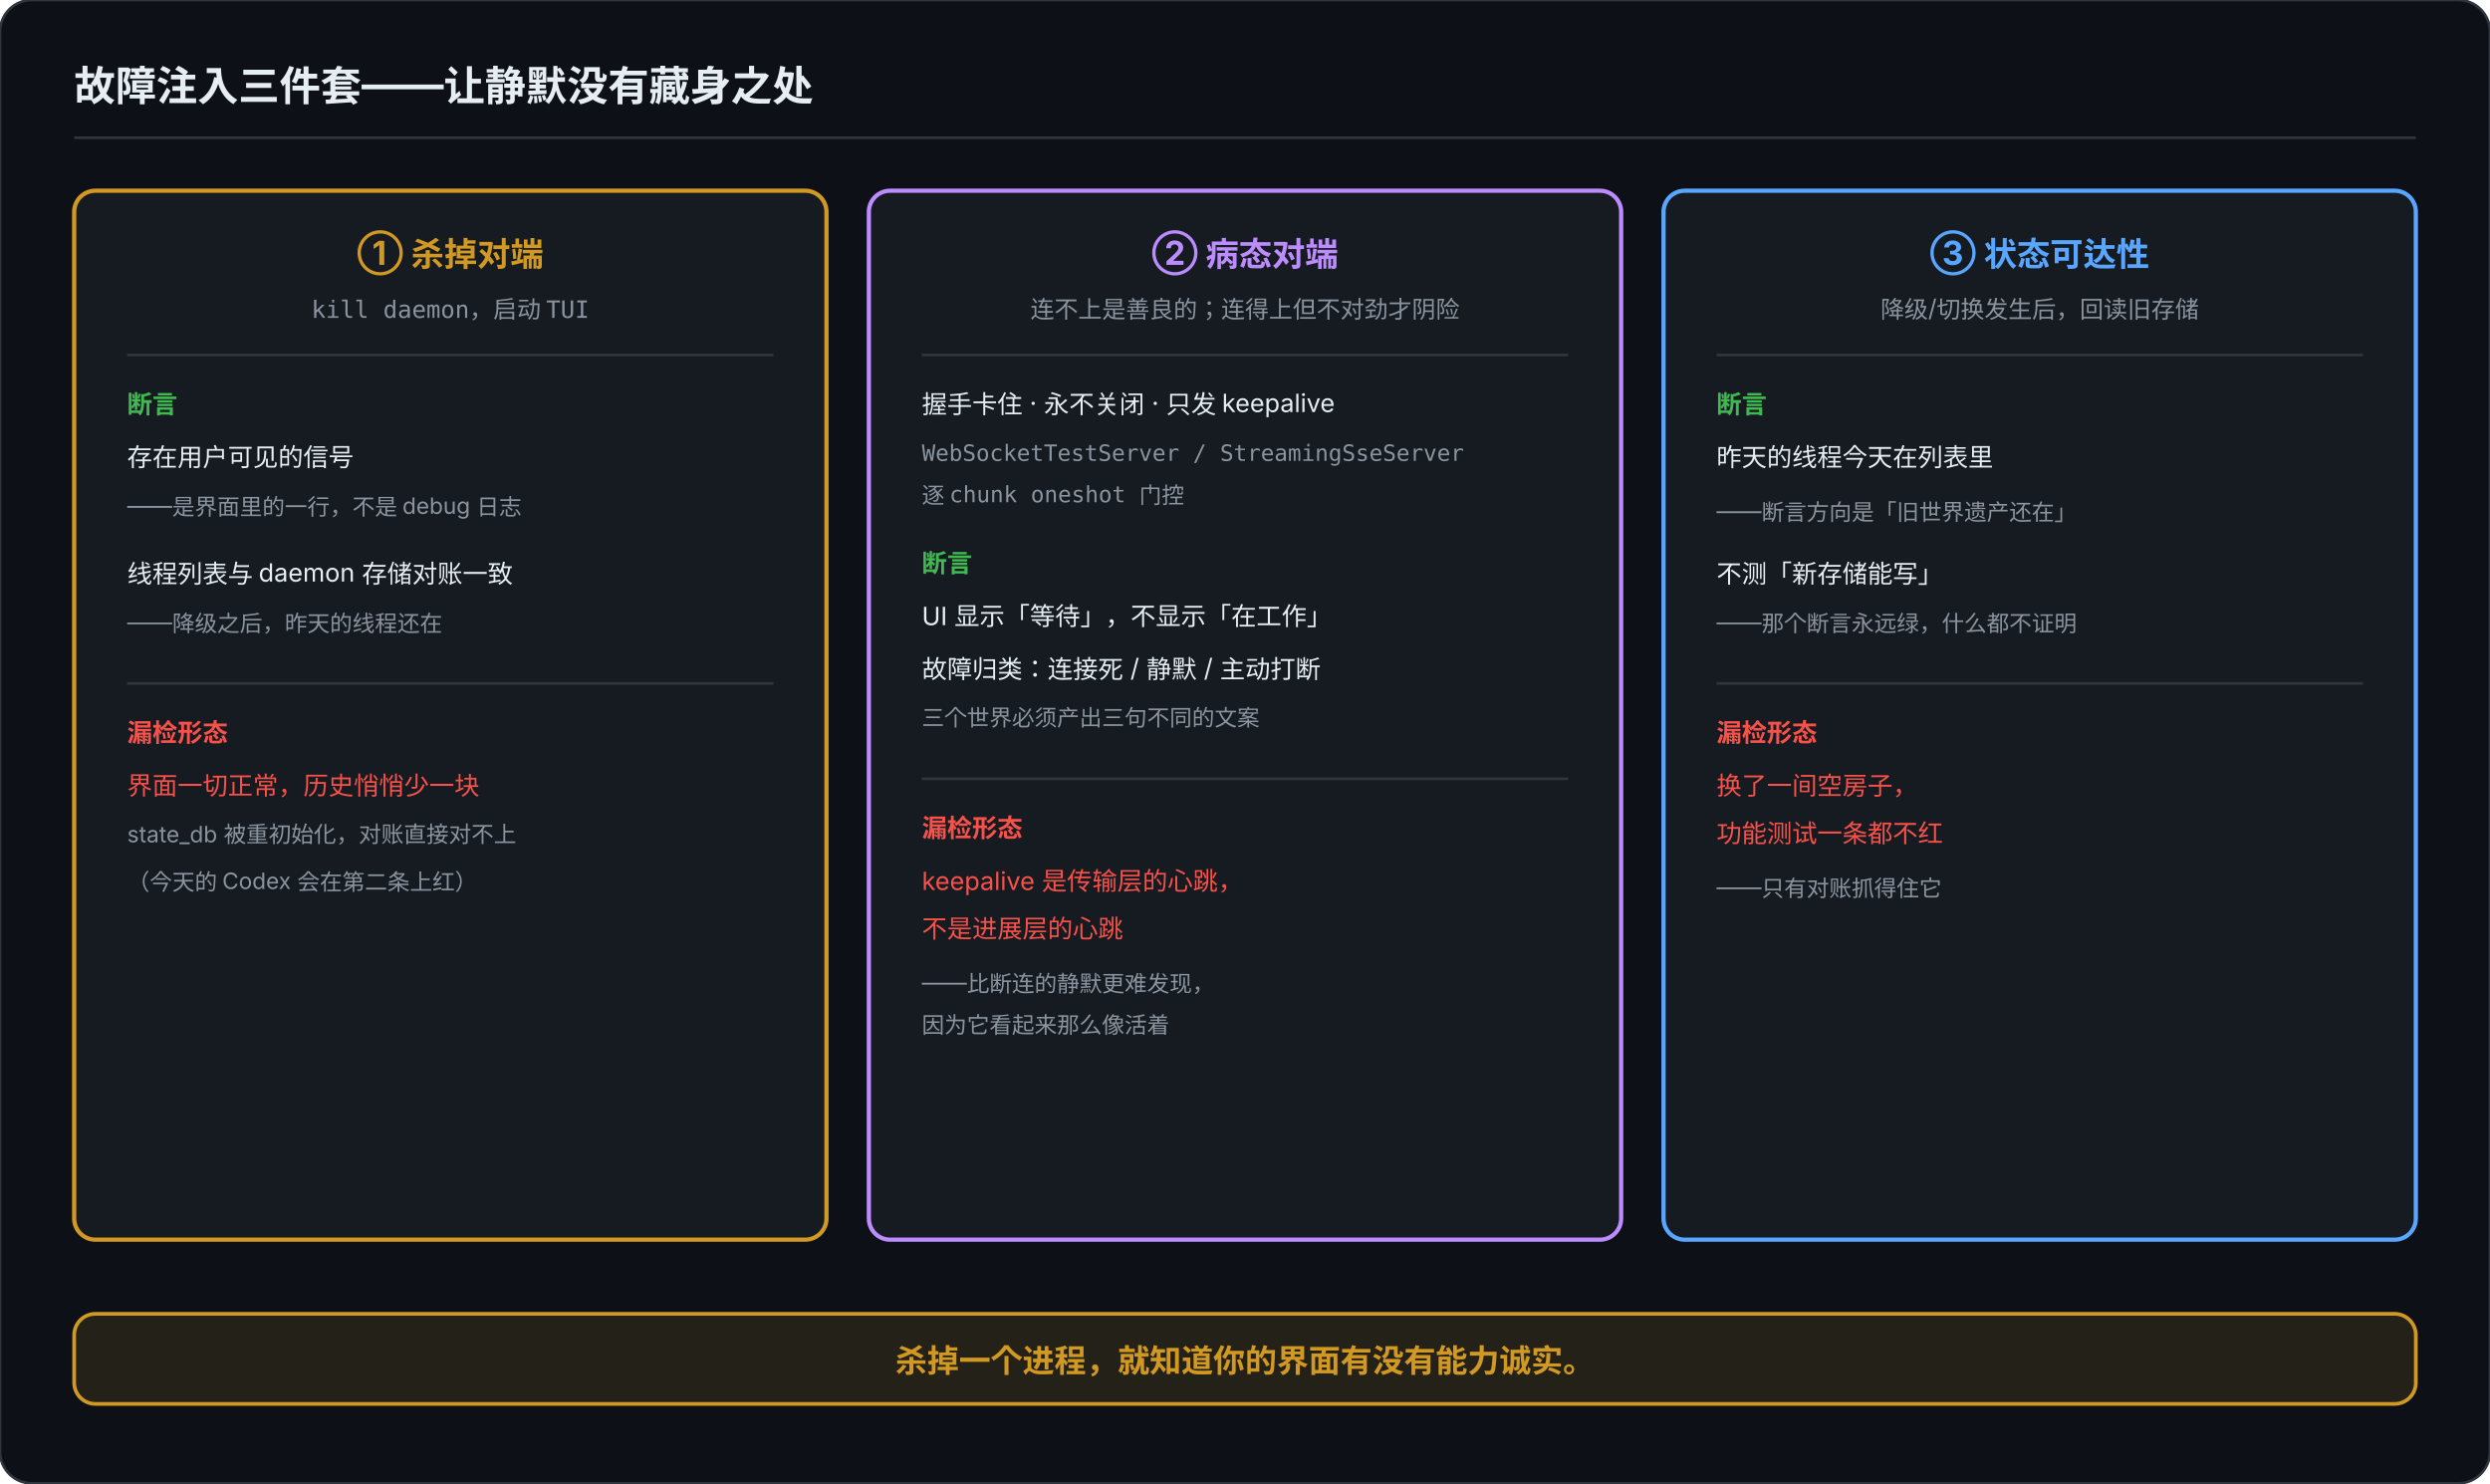
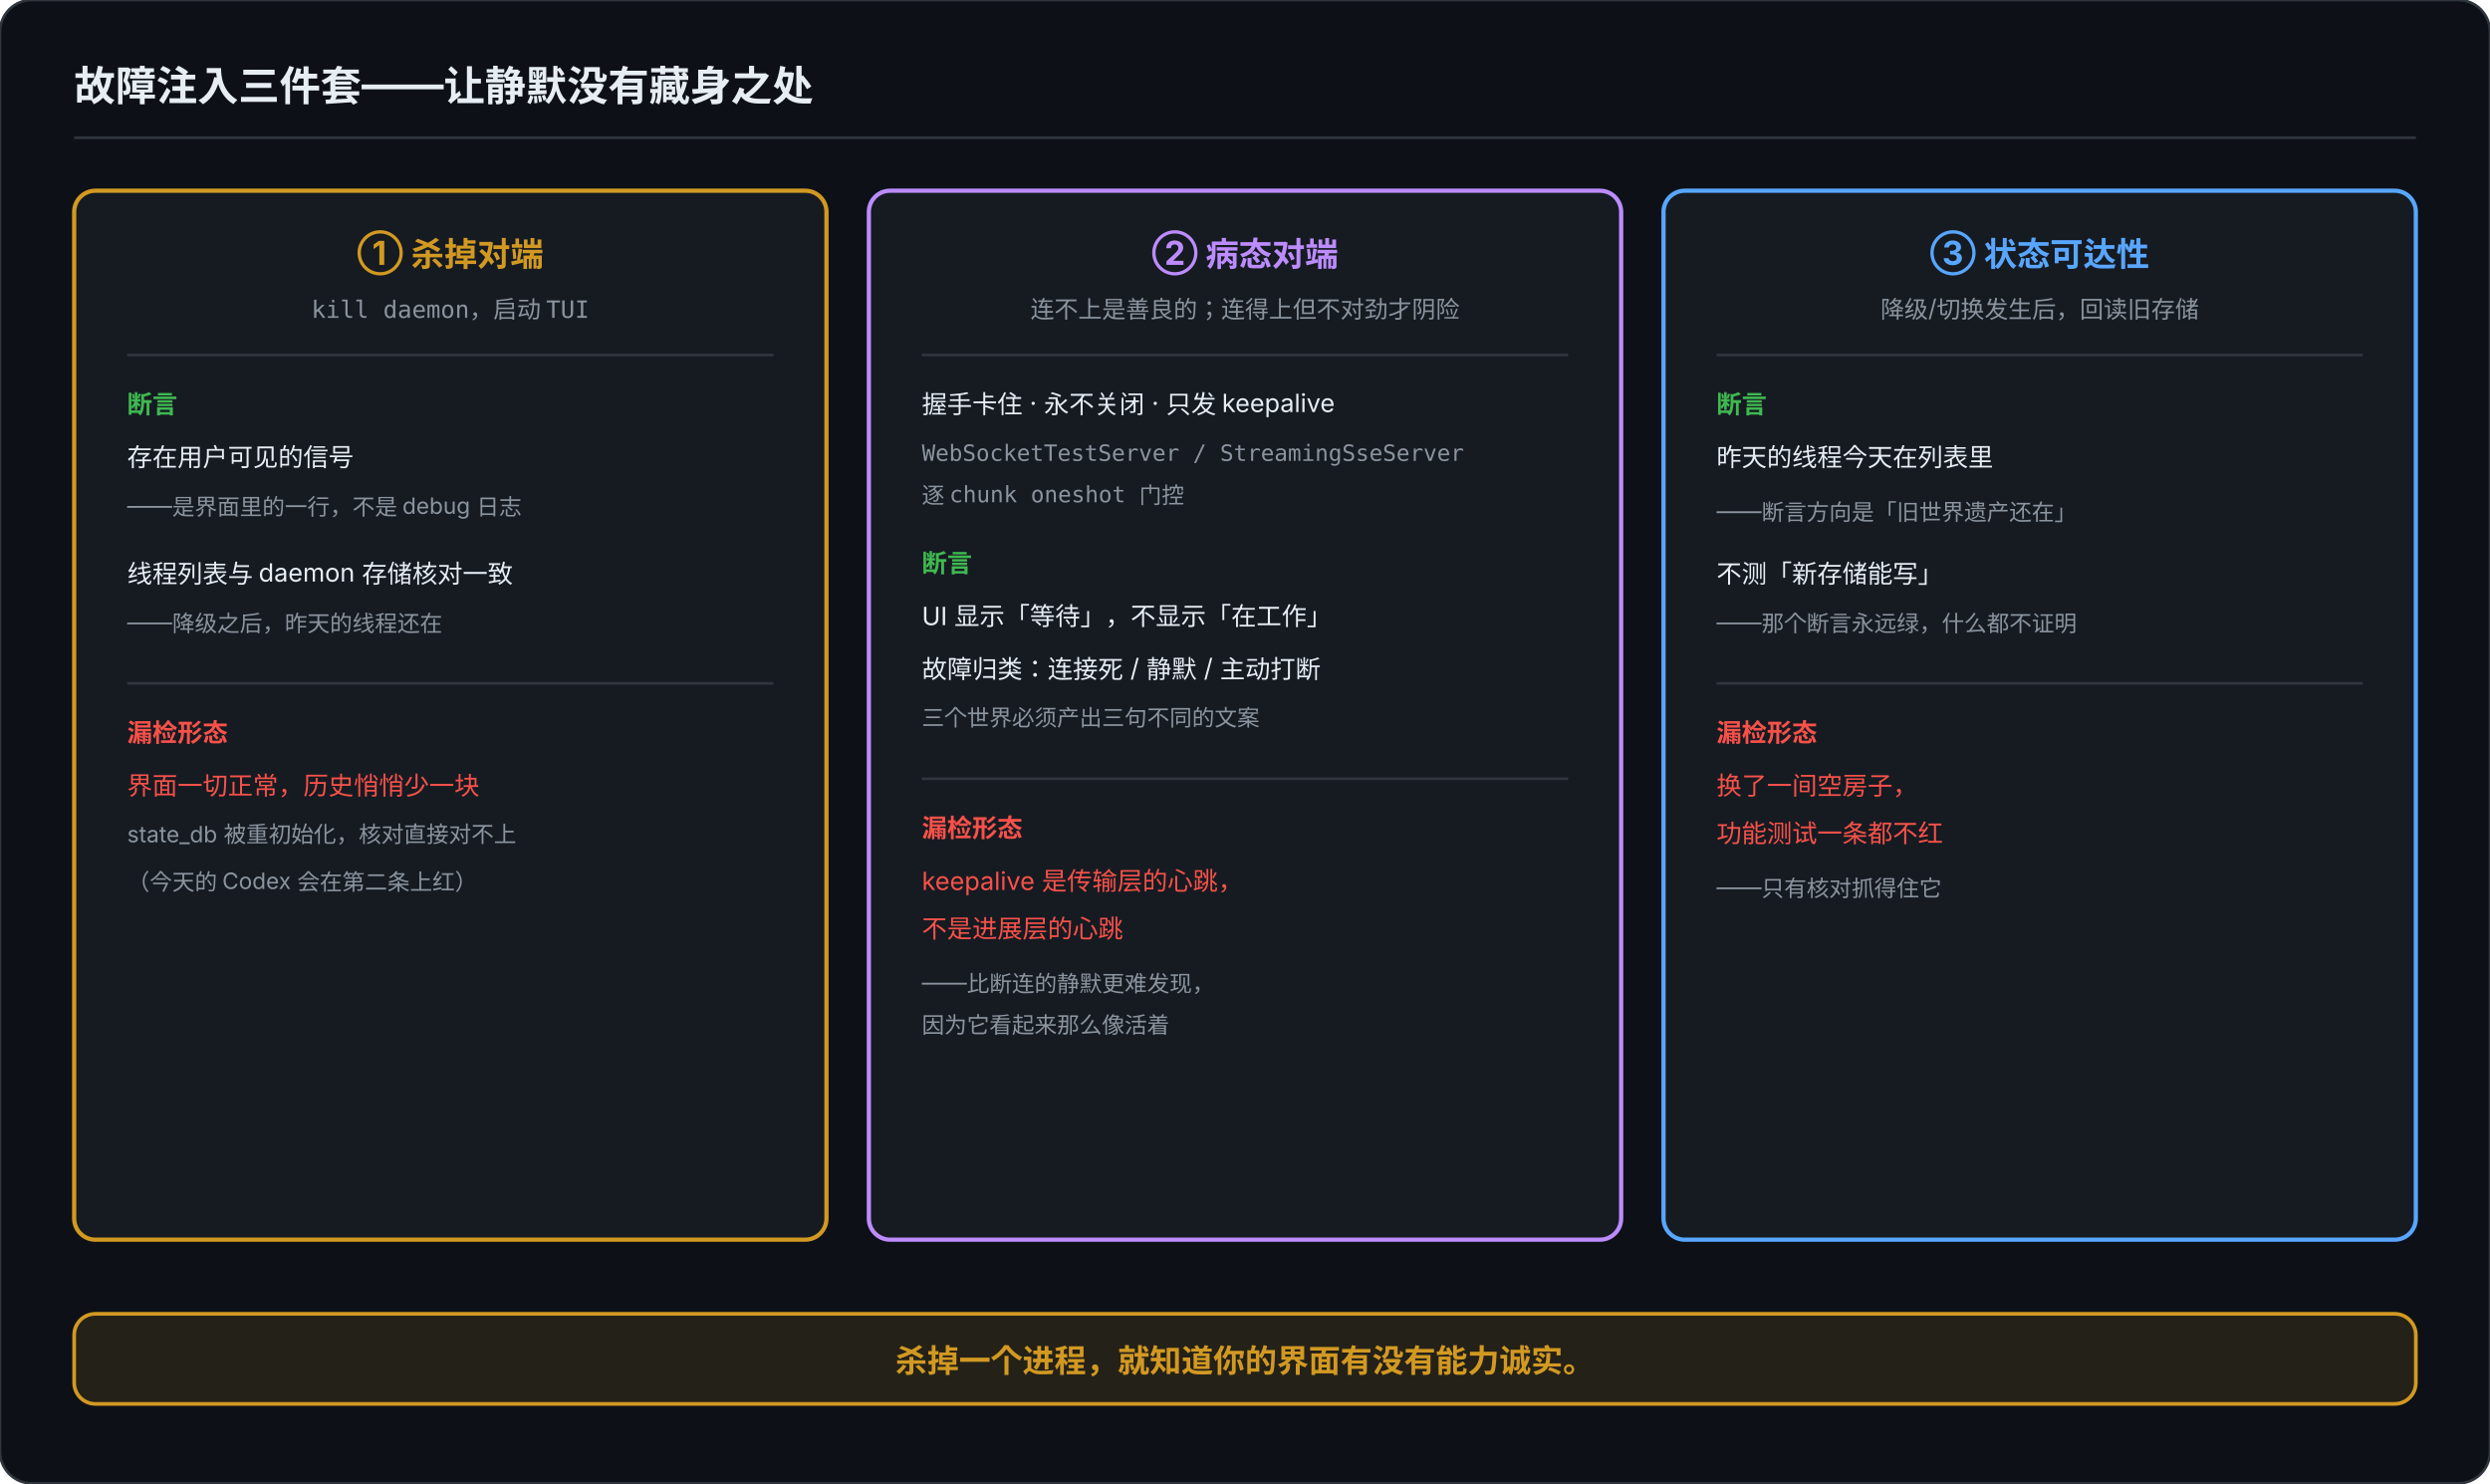
<svg xmlns="http://www.w3.org/2000/svg" width="940" height="560" viewBox="0 0 940 560">
  <rect x="0" y="0" width="940" height="560" rx="12" fill="#0d1117" stroke="#30363d" stroke-width="1" />
  <text x="28" y="38" font-size="15.5" fill="#e6edf3" font-family="-apple-system,'PingFang SC','Hiragino Sans GB','Microsoft YaHei',sans-serif" text-anchor="start" font-weight="700">故障注入三件套——让静默没有藏身之处</text>
  <line x1="28" y1="52" x2="912" y2="52" stroke="#30363d" stroke-width="1" />
  <rect x="28" y="72" width="284" height="396" rx="8" fill="#161b22" stroke="#d29922" stroke-width="1.6" />
  <text x="170" y="100" font-size="12.5" fill="#d29922" font-family="-apple-system,'PingFang SC','Hiragino Sans GB','Microsoft YaHei',sans-serif" text-anchor="middle" font-weight="700">① 杀掉对端</text>
  <text x="170" y="120" font-size="9" fill="#8b949e" font-family="ui-monospace,'SF Mono',Menlo,Consolas,monospace" text-anchor="middle">kill daemon，启动 TUI</text>
  <line x1="48" y1="134" x2="292" y2="134" stroke="#30363d" stroke-width="1" />
  <text x="48" y="156" font-size="9.5" fill="#3fb950" font-family="-apple-system,'PingFang SC','Hiragino Sans GB','Microsoft YaHei',sans-serif" text-anchor="start" font-weight="700">断言</text>
  <text x="48" y="176" font-size="9.5" fill="#e6edf3" font-family="-apple-system,'PingFang SC','Hiragino Sans GB','Microsoft YaHei',sans-serif" text-anchor="start">存在用户可见的信号</text>
  <text x="48" y="194" font-size="8.5" fill="#8b949e" font-family="-apple-system,'PingFang SC','Hiragino Sans GB','Microsoft YaHei',sans-serif" text-anchor="start">——是界面里的一行，不是 debug 日志</text>
-   <text x="48" y="220" font-size="9.5" fill="#e6edf3" font-family="-apple-system,'PingFang SC','Hiragino Sans GB','Microsoft YaHei',sans-serif" text-anchor="start">线程列表与 daemon 存储对账一致</text>
+   <text x="48" y="220" font-size="9.5" fill="#e6edf3" font-family="-apple-system,'PingFang SC','Hiragino Sans GB','Microsoft YaHei',sans-serif" text-anchor="start">线程列表与 daemon 存储核对一致</text>
  <text x="48" y="238" font-size="8.5" fill="#8b949e" font-family="-apple-system,'PingFang SC','Hiragino Sans GB','Microsoft YaHei',sans-serif" text-anchor="start">——降级之后，昨天的线程还在</text>
  <line x1="48" y1="258" x2="292" y2="258" stroke="#30363d" stroke-width="1" />
  <text x="48" y="280" font-size="9.5" fill="#f85149" font-family="-apple-system,'PingFang SC','Hiragino Sans GB','Microsoft YaHei',sans-serif" text-anchor="start" font-weight="700">漏检形态</text>
  <text x="48" y="300" font-size="9.5" fill="#f85149" font-family="-apple-system,'PingFang SC','Hiragino Sans GB','Microsoft YaHei',sans-serif" text-anchor="start">界面一切正常，历史悄悄少一块</text>
-   <text x="48" y="318" font-size="8.5" fill="#8b949e" font-family="-apple-system,'PingFang SC','Hiragino Sans GB','Microsoft YaHei',sans-serif" text-anchor="start">state_db 被重初始化，对账直接对不上</text>
+   <text x="48" y="318" font-size="8.5" fill="#8b949e" font-family="-apple-system,'PingFang SC','Hiragino Sans GB','Microsoft YaHei',sans-serif" text-anchor="start">state_db 被重初始化，核对直接对不上</text>
  <text x="48" y="336" font-size="8.5" fill="#8b949e" font-family="-apple-system,'PingFang SC','Hiragino Sans GB','Microsoft YaHei',sans-serif" text-anchor="start">（今天的 Codex 会在第二条上红）</text>
  <rect x="328" y="72" width="284" height="396" rx="8" fill="#161b22" stroke="#bc8cff" stroke-width="1.6" />
  <text x="470" y="100" font-size="12.5" fill="#bc8cff" font-family="-apple-system,'PingFang SC','Hiragino Sans GB','Microsoft YaHei',sans-serif" text-anchor="middle" font-weight="700">② 病态对端</text>
  <text x="470" y="120" font-size="9" fill="#8b949e" font-family="-apple-system,'PingFang SC','Hiragino Sans GB','Microsoft YaHei',sans-serif" text-anchor="middle">连不上是善良的；连得上但不对劲才阴险</text>
  <line x1="348" y1="134" x2="592" y2="134" stroke="#30363d" stroke-width="1" />
  <text x="348" y="156" font-size="9.5" fill="#e6edf3" font-family="-apple-system,'PingFang SC','Hiragino Sans GB','Microsoft YaHei',sans-serif" text-anchor="start">握手卡住 · 永不关闭 · 只发 keepalive</text>
  <text x="348" y="174" font-size="8.5" fill="#8b949e" font-family="ui-monospace,'SF Mono',Menlo,Consolas,monospace" text-anchor="start">WebSocketTestServer / StreamingSseServer</text>
  <text x="348" y="190" font-size="8.5" fill="#8b949e" font-family="ui-monospace,'SF Mono',Menlo,Consolas,monospace" text-anchor="start">逐 chunk oneshot 门控</text>
  <text x="348" y="216" font-size="9.5" fill="#3fb950" font-family="-apple-system,'PingFang SC','Hiragino Sans GB','Microsoft YaHei',sans-serif" text-anchor="start" font-weight="700">断言</text>
  <text x="348" y="236" font-size="9.5" fill="#e6edf3" font-family="-apple-system,'PingFang SC','Hiragino Sans GB','Microsoft YaHei',sans-serif" text-anchor="start">UI 显示「等待」，不显示「在工作」</text>
  <text x="348" y="256" font-size="9.5" fill="#e6edf3" font-family="-apple-system,'PingFang SC','Hiragino Sans GB','Microsoft YaHei',sans-serif" text-anchor="start">故障归类：连接死 / 静默 / 主动打断</text>
  <text x="348" y="274" font-size="8.5" fill="#8b949e" font-family="-apple-system,'PingFang SC','Hiragino Sans GB','Microsoft YaHei',sans-serif" text-anchor="start">三个世界必须产出三句不同的文案</text>
  <line x1="348" y1="294" x2="592" y2="294" stroke="#30363d" stroke-width="1" />
  <text x="348" y="316" font-size="9.5" fill="#f85149" font-family="-apple-system,'PingFang SC','Hiragino Sans GB','Microsoft YaHei',sans-serif" text-anchor="start" font-weight="700">漏检形态</text>
  <text x="348" y="336" font-size="9.5" fill="#f85149" font-family="-apple-system,'PingFang SC','Hiragino Sans GB','Microsoft YaHei',sans-serif" text-anchor="start">keepalive 是传输层的心跳，</text>
  <text x="348" y="354" font-size="9.5" fill="#f85149" font-family="-apple-system,'PingFang SC','Hiragino Sans GB','Microsoft YaHei',sans-serif" text-anchor="start">不是进展层的心跳</text>
  <text x="348" y="374" font-size="8.5" fill="#8b949e" font-family="-apple-system,'PingFang SC','Hiragino Sans GB','Microsoft YaHei',sans-serif" text-anchor="start">——比断连的静默更难发现，</text>
  <text x="348" y="390" font-size="8.5" fill="#8b949e" font-family="-apple-system,'PingFang SC','Hiragino Sans GB','Microsoft YaHei',sans-serif" text-anchor="start">因为它看起来那么像活着</text>
  <rect x="628" y="72" width="284" height="396" rx="8" fill="#161b22" stroke="#58a6ff" stroke-width="1.6" />
  <text x="770" y="100" font-size="12.5" fill="#58a6ff" font-family="-apple-system,'PingFang SC','Hiragino Sans GB','Microsoft YaHei',sans-serif" text-anchor="middle" font-weight="700">③ 状态可达性</text>
  <text x="770" y="120" font-size="9" fill="#8b949e" font-family="-apple-system,'PingFang SC','Hiragino Sans GB','Microsoft YaHei',sans-serif" text-anchor="middle">降级/切换发生后，回读旧存储</text>
  <line x1="648" y1="134" x2="892" y2="134" stroke="#30363d" stroke-width="1" />
  <text x="648" y="156" font-size="9.5" fill="#3fb950" font-family="-apple-system,'PingFang SC','Hiragino Sans GB','Microsoft YaHei',sans-serif" text-anchor="start" font-weight="700">断言</text>
  <text x="648" y="176" font-size="9.5" fill="#e6edf3" font-family="-apple-system,'PingFang SC','Hiragino Sans GB','Microsoft YaHei',sans-serif" text-anchor="start">昨天的线程今天在列表里</text>
  <text x="648" y="196" font-size="8.5" fill="#8b949e" font-family="-apple-system,'PingFang SC','Hiragino Sans GB','Microsoft YaHei',sans-serif" text-anchor="start">——断言方向是「旧世界遗产还在」</text>
  <text x="648" y="220" font-size="9.5" fill="#e6edf3" font-family="-apple-system,'PingFang SC','Hiragino Sans GB','Microsoft YaHei',sans-serif" text-anchor="start">不测「新存储能写」</text>
  <text x="648" y="238" font-size="8.5" fill="#8b949e" font-family="-apple-system,'PingFang SC','Hiragino Sans GB','Microsoft YaHei',sans-serif" text-anchor="start">——那个断言永远绿，什么都不证明</text>
  <line x1="648" y1="258" x2="892" y2="258" stroke="#30363d" stroke-width="1" />
  <text x="648" y="280" font-size="9.5" fill="#f85149" font-family="-apple-system,'PingFang SC','Hiragino Sans GB','Microsoft YaHei',sans-serif" text-anchor="start" font-weight="700">漏检形态</text>
  <text x="648" y="300" font-size="9.5" fill="#f85149" font-family="-apple-system,'PingFang SC','Hiragino Sans GB','Microsoft YaHei',sans-serif" text-anchor="start">换了一间空房子，</text>
  <text x="648" y="318" font-size="9.5" fill="#f85149" font-family="-apple-system,'PingFang SC','Hiragino Sans GB','Microsoft YaHei',sans-serif" text-anchor="start">功能测试一条都不红</text>
-   <text x="648" y="338" font-size="8.5" fill="#8b949e" font-family="-apple-system,'PingFang SC','Hiragino Sans GB','Microsoft YaHei',sans-serif" text-anchor="start">——只有对账抓得住它</text>
+   <text x="648" y="338" font-size="8.5" fill="#8b949e" font-family="-apple-system,'PingFang SC','Hiragino Sans GB','Microsoft YaHei',sans-serif" text-anchor="start">——只有核对抓得住它</text>
  <rect x="28" y="496" width="884" height="34" rx="8" fill="#d29922" opacity="0.12" />
  <rect x="28" y="496" width="884" height="34" rx="8" fill="none" stroke="#d29922" stroke-width="1.4" />
  <text x="470" y="518" font-size="12" fill="#d29922" font-family="-apple-system,'PingFang SC','Hiragino Sans GB','Microsoft YaHei',sans-serif" text-anchor="middle" font-weight="700">杀掉一个进程，就知道你的界面有没有能力诚实。</text>
</svg>
